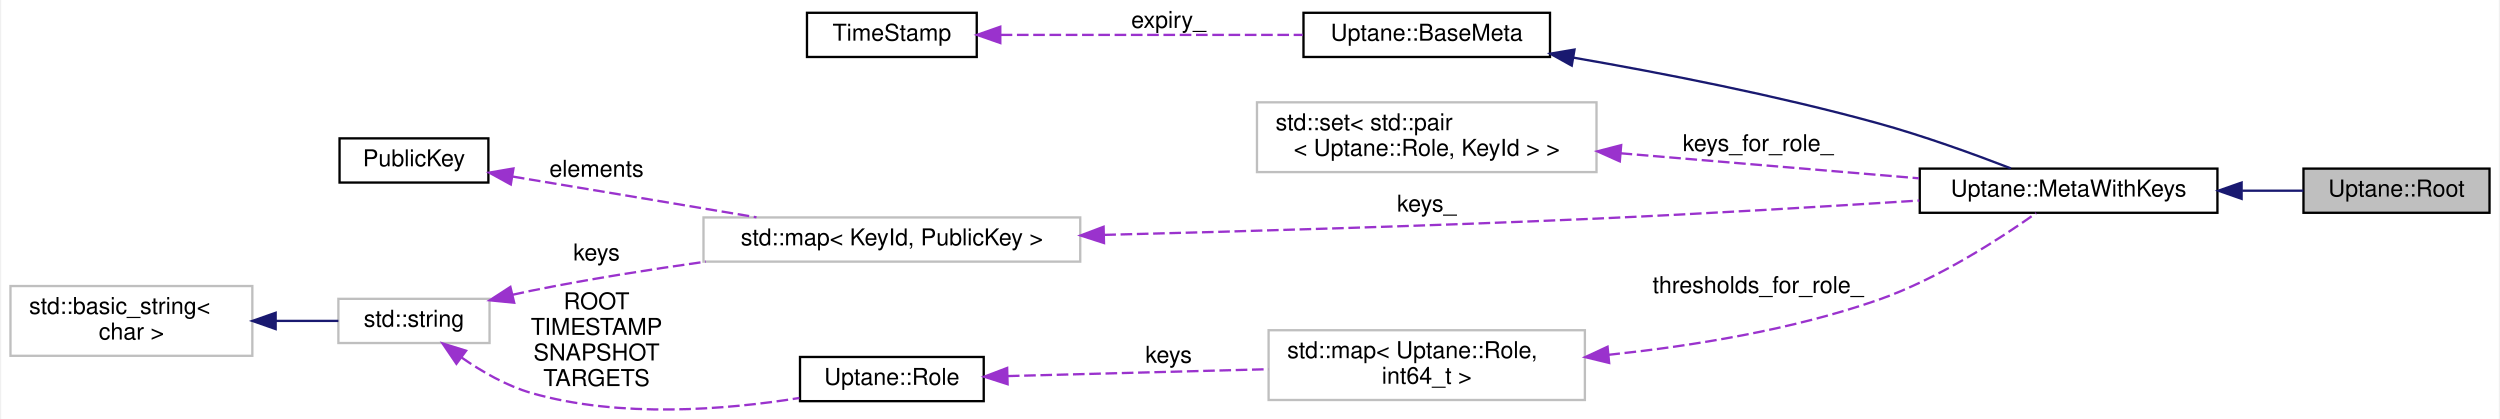
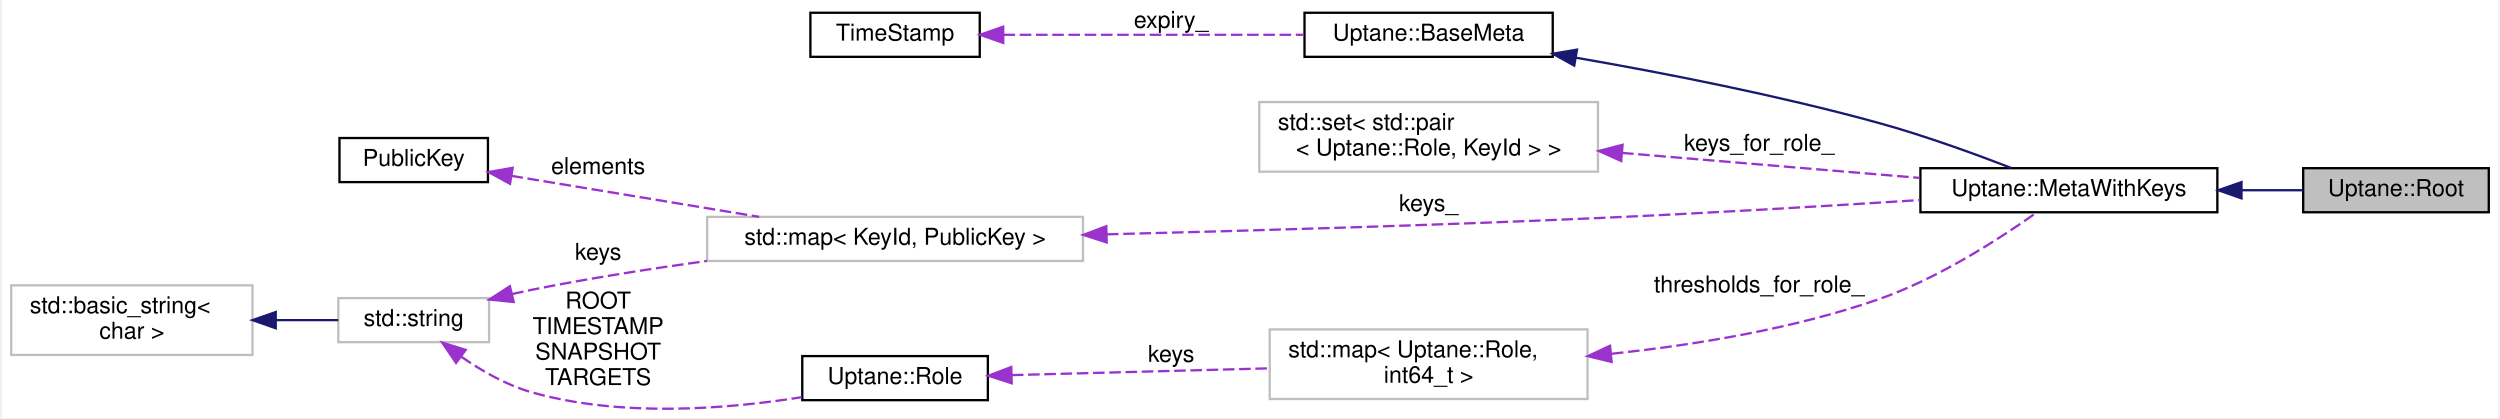
- <svg xmlns="http://www.w3.org/2000/svg" xmlns:xlink="http://www.w3.org/1999/xlink" width="1074pt" height="180pt" viewBox="0.00 0.00 1074.00 180.17">
-   <g id="graph0" class="graph" transform="scale(1 1) rotate(0) translate(4 176.17)">
-     <polygon fill="white" stroke="transparent" points="-4,4 -4,-176.17 1070,-176.17 1070,4 -4,4" />
+ <svg xmlns="http://www.w3.org/2000/svg" xmlns:xlink="http://www.w3.org/1999/xlink" width="1076pt" height="180pt" viewBox="0.00 0.00 1076.00 180.28">
+   <g id="graph0" class="graph" transform="scale(1 1) rotate(0) translate(4 176.28)">
+     <polygon fill="white" stroke="transparent" points="-4,4 -4,-176.28 1072,-176.28 1072,4 -4,4" />
    <g id="node1" class="node">
      <g id="a_node1">
        <a xlink:title=" ">
-           <polygon fill="#bfbfbf" stroke="black" points="986,-84.67 986,-103.67 1066,-103.67 1066,-84.67 986,-84.67" />
-           <text text-anchor="middle" x="1026" y="-91.67" font-family="Helvetica,sans-Serif" font-size="10.00">Uptane::Root</text>
+           <polygon fill="#bfbfbf" stroke="black" points="988,-84.78 988,-103.78 1068,-103.78 1068,-84.78 988,-84.78" />
+           <text text-anchor="middle" x="1028" y="-91.78" font-family="Helvetica,sans-Serif" font-size="10.00">Uptane::Root</text>
        </a>
      </g>
    </g>
    <g id="node2" class="node">
      <g id="a_node2">
        <a xlink:href="class_uptane_1_1_meta_with_keys.html" target="_top" xlink:title=" ">
-           <polygon fill="white" stroke="black" points="821,-84.67 821,-103.67 949,-103.67 949,-84.67 821,-84.67" />
-           <text text-anchor="middle" x="885" y="-91.67" font-family="Helvetica,sans-Serif" font-size="10.00">Uptane::MetaWithKeys</text>
+           <polygon fill="white" stroke="black" points="823,-84.78 823,-103.78 951,-103.78 951,-84.78 823,-84.78" />
+           <text text-anchor="middle" x="887" y="-91.78" font-family="Helvetica,sans-Serif" font-size="10.00">Uptane::MetaWithKeys</text>
        </a>
      </g>
    </g>
    <g id="edge1" class="edge">
-       <path fill="none" stroke="midnightblue" d="M959.64,-94.17C968.71,-94.17 977.69,-94.17 985.95,-94.17" />
-       <polygon fill="midnightblue" stroke="midnightblue" points="959.4,-90.67 949.4,-94.17 959.4,-97.67 959.4,-90.67" />
+       <path fill="none" stroke="midnightblue" d="M961.64,-94.28C970.71,-94.28 979.69,-94.28 987.95,-94.28" />
+       <polygon fill="midnightblue" stroke="midnightblue" points="961.4,-90.78 951.4,-94.28 961.4,-97.78 961.4,-90.78" />
    </g>
    <g id="node3" class="node">
      <g id="a_node3">
        <a xlink:href="class_uptane_1_1_base_meta.html" target="_top" xlink:title=" ">
-           <polygon fill="white" stroke="black" points="556,-151.67 556,-170.67 662,-170.67 662,-151.67 556,-151.67" />
-           <text text-anchor="middle" x="609" y="-158.67" font-family="Helvetica,sans-Serif" font-size="10.00">Uptane::BaseMeta</text>
+           <polygon fill="white" stroke="black" points="557.5,-151.78 557.5,-170.78 664.5,-170.78 664.5,-151.78 557.5,-151.78" />
+           <text text-anchor="middle" x="611" y="-158.78" font-family="Helvetica,sans-Serif" font-size="10.00">Uptane::BaseMeta</text>
        </a>
      </g>
    </g>
    <g id="edge2" class="edge">
-       <path fill="none" stroke="midnightblue" d="M672.03,-151.39C710.14,-144.78 759.78,-135.09 803,-123.17 822.58,-117.77 844.22,-109.93 860.2,-103.76" />
-       <polygon fill="midnightblue" stroke="midnightblue" points="671.36,-147.95 662.1,-153.09 672.54,-154.85 671.36,-147.95" />
+       <path fill="none" stroke="midnightblue" d="M674.43,-151.42C712.49,-144.82 761.94,-135.15 805,-123.28 824.58,-117.88 846.22,-110.03 862.2,-103.86" />
+       <polygon fill="midnightblue" stroke="midnightblue" points="673.77,-147.99 664.51,-153.12 674.96,-154.88 673.77,-147.99" />
    </g>
    <g id="node4" class="node">
      <g id="a_node4">
        <a xlink:href="class_time_stamp.html" target="_top" xlink:title=" ">
-           <polygon fill="white" stroke="black" points="342.5,-151.67 342.5,-170.67 415.5,-170.67 415.5,-151.67 342.5,-151.67" />
-           <text text-anchor="middle" x="379" y="-158.67" font-family="Helvetica,sans-Serif" font-size="10.00">TimeStamp</text>
+           <polygon fill="white" stroke="black" points="344.5,-151.78 344.5,-170.78 417.5,-170.78 417.5,-151.78 344.5,-151.78" />
+           <text text-anchor="middle" x="381" y="-158.78" font-family="Helvetica,sans-Serif" font-size="10.00">TimeStamp</text>
        </a>
      </g>
    </g>
    <g id="edge3" class="edge">
-       <path fill="none" stroke="#9a32cd" stroke-dasharray="5,2" d="M425.78,-161.17C463.32,-161.17 516.47,-161.17 555.69,-161.17" />
-       <polygon fill="#9a32cd" stroke="#9a32cd" points="425.63,-157.67 415.62,-161.17 425.62,-164.67 425.63,-157.67" />
-       <text text-anchor="middle" x="498" y="-164.17" font-family="Helvetica,sans-Serif" font-size="10.00"> expiry_</text>
+       <path fill="none" stroke="#9a32cd" stroke-dasharray="5,2" d="M427.74,-161.28C465.15,-161.28 518.07,-161.28 557.26,-161.28" />
+       <polygon fill="#9a32cd" stroke="#9a32cd" points="427.63,-157.78 417.62,-161.28 427.62,-164.78 427.63,-157.78" />
+       <text text-anchor="middle" x="500" y="-164.28" font-family="Helvetica,sans-Serif" font-size="10.00"> expiry_</text>
    </g>
    <g id="node5" class="node">
      <g id="a_node5">
        <a xlink:title=" ">
-           <polygon fill="white" stroke="#bfbfbf" points="536,-102.17 536,-132.17 682,-132.17 682,-102.17 536,-102.17" />
-           <text text-anchor="start" x="544" y="-120.17" font-family="Helvetica,sans-Serif" font-size="10.00">std::set&lt; std::pair</text>
-           <text text-anchor="middle" x="609" y="-109.17" font-family="Helvetica,sans-Serif" font-size="10.00">&lt; Uptane::Role, KeyId &gt; &gt;</text>
+           <polygon fill="white" stroke="#bfbfbf" points="538,-102.28 538,-132.28 684,-132.28 684,-102.28 538,-102.28" />
+           <text text-anchor="start" x="546" y="-120.28" font-family="Helvetica,sans-Serif" font-size="10.00">std::set&lt; std::pair</text>
+           <text text-anchor="middle" x="611" y="-109.28" font-family="Helvetica,sans-Serif" font-size="10.00">&lt; Uptane::Role, KeyId &gt; &gt;</text>
        </a>
      </g>
    </g>
    <g id="edge4" class="edge">
-       <path fill="none" stroke="#9a32cd" stroke-dasharray="5,2" d="M692.35,-110.26C733.47,-106.81 782.44,-102.7 820.59,-99.5" />
-       <polygon fill="#9a32cd" stroke="#9a32cd" points="692.02,-106.78 682.35,-111.1 692.61,-113.75 692.02,-106.78" />
-       <text text-anchor="middle" x="751.5" y="-111.17" font-family="Helvetica,sans-Serif" font-size="10.00"> keys_for_role_</text>
+       <path fill="none" stroke="#9a32cd" stroke-dasharray="5,2" d="M694.35,-110.37C735.47,-106.91 784.44,-102.8 822.59,-99.6" />
+       <polygon fill="#9a32cd" stroke="#9a32cd" points="694.02,-106.88 684.35,-111.2 694.61,-113.86 694.02,-106.88" />
+       <text text-anchor="middle" x="753.5" y="-111.28" font-family="Helvetica,sans-Serif" font-size="10.00"> keys_for_role_</text>
    </g>
    <g id="node6" class="node">
      <g id="a_node6">
        <a xlink:title=" ">
-           <polygon fill="white" stroke="#bfbfbf" points="298,-63.67 298,-82.67 460,-82.67 460,-63.67 298,-63.67" />
-           <text text-anchor="middle" x="379" y="-70.67" font-family="Helvetica,sans-Serif" font-size="10.00">std::map&lt; KeyId, PublicKey &gt;</text>
+           <polygon fill="white" stroke="#bfbfbf" points="300,-63.78 300,-82.78 462,-82.78 462,-63.78 300,-63.78" />
+           <text text-anchor="middle" x="381" y="-70.78" font-family="Helvetica,sans-Serif" font-size="10.00">std::map&lt; KeyId, PublicKey &gt;</text>
        </a>
      </g>
    </g>
    <g id="edge5" class="edge">
-       <path fill="none" stroke="#9a32cd" stroke-dasharray="5,2" d="M470.35,-75.17C530.37,-76.67 610.92,-79 682,-82.17 728.5,-84.25 780.98,-87.39 820.79,-89.94" />
-       <polygon fill="#9a32cd" stroke="#9a32cd" points="470.22,-71.67 460.14,-74.92 470.05,-78.66 470.22,-71.67" />
-       <text text-anchor="middle" x="609" y="-85.17" font-family="Helvetica,sans-Serif" font-size="10.00"> keys_</text>
+       <path fill="none" stroke="#9a32cd" stroke-dasharray="5,2" d="M472.35,-75.27C532.37,-76.77 612.92,-79.11 684,-82.28 730.5,-84.35 782.98,-87.49 822.79,-90.04" />
+       <polygon fill="#9a32cd" stroke="#9a32cd" points="472.22,-71.77 462.14,-75.02 472.05,-78.77 472.22,-71.77" />
+       <text text-anchor="middle" x="611" y="-85.28" font-family="Helvetica,sans-Serif" font-size="10.00"> keys_</text>
    </g>
    <g id="node7" class="node">
      <g id="a_node7">
        <a xlink:href="class_public_key.html" target="_top" xlink:title=" ">
-           <polygon fill="white" stroke="black" points="141.5,-97.67 141.5,-116.67 205.5,-116.67 205.5,-97.67 141.5,-97.67" />
-           <text text-anchor="middle" x="173.5" y="-104.67" font-family="Helvetica,sans-Serif" font-size="10.00">PublicKey</text>
+           <polygon fill="white" stroke="black" points="141.5,-97.78 141.5,-116.78 205.5,-116.78 205.5,-97.78 141.5,-97.78" />
+           <text text-anchor="middle" x="173.5" y="-104.78" font-family="Helvetica,sans-Serif" font-size="10.00">PublicKey</text>
        </a>
      </g>
    </g>
    <g id="edge6" class="edge">
-       <path fill="none" stroke="#9a32cd" stroke-dasharray="5,2" d="M216.04,-100.23C246.24,-95.19 287.48,-88.3 320.79,-82.73" />
-       <polygon fill="#9a32cd" stroke="#9a32cd" points="215.14,-96.84 205.85,-101.94 216.29,-103.74 215.14,-96.84" />
-       <text text-anchor="middle" x="252" y="-100.17" font-family="Helvetica,sans-Serif" font-size="10.00"> elements</text>
+       <path fill="none" stroke="#9a32cd" stroke-dasharray="5,2" d="M215.62,-100.47C246.23,-95.41 288.42,-88.43 322.39,-82.81" />
+       <polygon fill="#9a32cd" stroke="#9a32cd" points="215.01,-97.03 205.71,-102.11 216.15,-103.93 215.01,-97.03" />
+       <text text-anchor="middle" x="253" y="-101.28" font-family="Helvetica,sans-Serif" font-size="10.00"> elements</text>
    </g>
    <g id="node8" class="node">
      <g id="a_node8">
        <a xlink:title="STL class.">
-           <polygon fill="white" stroke="#bfbfbf" points="141,-28.67 141,-47.67 206,-47.67 206,-28.67 141,-28.67" />
-           <text text-anchor="middle" x="173.5" y="-35.67" font-family="Helvetica,sans-Serif" font-size="10.00">std::string</text>
+           <polygon fill="white" stroke="#bfbfbf" points="141,-28.78 141,-47.78 206,-47.78 206,-28.78 141,-28.78" />
+           <text text-anchor="middle" x="173.5" y="-35.78" font-family="Helvetica,sans-Serif" font-size="10.00">std::string</text>
        </a>
      </g>
    </g>
    <g id="edge7" class="edge">
-       <path fill="none" stroke="#9a32cd" stroke-dasharray="5,2" d="M215.91,-49.42C218.64,-50.05 221.36,-50.64 224,-51.17 248.22,-56.07 274.8,-60.27 298.96,-63.66" />
-       <polygon fill="#9a32cd" stroke="#9a32cd" points="216.6,-45.99 206.06,-47.04 214.96,-52.79 216.6,-45.99" />
-       <text text-anchor="middle" x="252" y="-64.17" font-family="Helvetica,sans-Serif" font-size="10.00"> keys</text>
+       <path fill="none" stroke="#9a32cd" stroke-dasharray="5,2" d="M215.91,-49.53C218.64,-50.16 221.36,-50.75 224,-51.28 248.54,-56.21 275.46,-60.43 299.93,-63.81" />
+       <polygon fill="#9a32cd" stroke="#9a32cd" points="216.6,-46.1 206.06,-47.15 214.96,-52.9 216.6,-46.1" />
+       <text text-anchor="middle" x="253" y="-64.28" font-family="Helvetica,sans-Serif" font-size="10.00"> keys</text>
    </g>
    <g id="node11" class="node">
      <g id="a_node11">
        <a xlink:href="class_uptane_1_1_role.html" target="_top" xlink:title="TUF Roles.">
-           <polygon fill="white" stroke="black" points="339.5,-3.67 339.5,-22.67 418.5,-22.67 418.5,-3.67 339.5,-3.67" />
-           <text text-anchor="middle" x="379" y="-10.67" font-family="Helvetica,sans-Serif" font-size="10.00">Uptane::Role</text>
+           <polygon fill="white" stroke="black" points="341,-3.78 341,-22.78 421,-22.78 421,-3.78 341,-3.78" />
+           <text text-anchor="middle" x="381" y="-10.78" font-family="Helvetica,sans-Serif" font-size="10.00">Uptane::Role</text>
        </a>
      </g>
    </g>
    <g id="edge11" class="edge">
-       <path fill="none" stroke="#9a32cd" stroke-dasharray="5,2" d="M194.01,-22.41C202.66,-16.39 213.29,-10.25 224,-7.17 262.06,3.76 307.58,0.05 339.22,-5.03" />
-       <polygon fill="#9a32cd" stroke="#9a32cd" points="191.75,-19.73 185.8,-28.49 195.91,-25.35 191.75,-19.73" />
-       <text text-anchor="middle" x="252" y="-43.17" font-family="Helvetica,sans-Serif" font-size="10.00"> ROOT</text>
-       <text text-anchor="middle" x="252" y="-32.17" font-family="Helvetica,sans-Serif" font-size="10.00">TIMESTAMP</text>
-       <text text-anchor="middle" x="252" y="-21.17" font-family="Helvetica,sans-Serif" font-size="10.00">SNAPSHOT</text>
-       <text text-anchor="middle" x="252" y="-10.17" font-family="Helvetica,sans-Serif" font-size="10.00">TARGETS</text>
+       <path fill="none" stroke="#9a32cd" stroke-dasharray="5,2" d="M194.01,-22.51C202.66,-16.5 213.29,-10.35 224,-7.28 262.55,3.8 308.67,0.06 340.72,-5.06" />
+       <polygon fill="#9a32cd" stroke="#9a32cd" points="191.75,-19.83 185.8,-28.59 195.91,-25.46 191.75,-19.83" />
+       <text text-anchor="middle" x="253" y="-43.28" font-family="Helvetica,sans-Serif" font-size="10.00"> ROOT</text>
+       <text text-anchor="middle" x="253" y="-32.28" font-family="Helvetica,sans-Serif" font-size="10.00">TIMESTAMP</text>
+       <text text-anchor="middle" x="253" y="-21.28" font-family="Helvetica,sans-Serif" font-size="10.00">SNAPSHOT</text>
+       <text text-anchor="middle" x="253" y="-10.28" font-family="Helvetica,sans-Serif" font-size="10.00">TARGETS</text>
    </g>
    <g id="node9" class="node">
      <g id="a_node9">
        <a xlink:title="STL class.">
-           <polygon fill="white" stroke="#bfbfbf" points="0,-23.17 0,-53.17 104,-53.17 104,-23.17 0,-23.17" />
-           <text text-anchor="start" x="8" y="-41.17" font-family="Helvetica,sans-Serif" font-size="10.00">std::basic_string&lt;</text>
-           <text text-anchor="middle" x="52" y="-30.17" font-family="Helvetica,sans-Serif" font-size="10.00"> char &gt;</text>
+           <polygon fill="white" stroke="#bfbfbf" points="0,-23.28 0,-53.28 104,-53.28 104,-23.28 0,-23.28" />
+           <text text-anchor="start" x="8" y="-41.28" font-family="Helvetica,sans-Serif" font-size="10.00">std::basic_string&lt;</text>
+           <text text-anchor="middle" x="52" y="-30.28" font-family="Helvetica,sans-Serif" font-size="10.00"> char &gt;</text>
        </a>
      </g>
    </g>
    <g id="edge8" class="edge">
-       <path fill="none" stroke="midnightblue" d="M114.1,-38.17C123.41,-38.17 132.68,-38.17 141,-38.17" />
-       <polygon fill="midnightblue" stroke="midnightblue" points="114.03,-34.67 104.03,-38.17 114.03,-41.67 114.03,-34.67" />
+       <path fill="none" stroke="midnightblue" d="M114.1,-38.28C123.41,-38.28 132.68,-38.28 141,-38.28" />
+       <polygon fill="midnightblue" stroke="midnightblue" points="114.03,-34.78 104.03,-38.28 114.03,-41.78 114.03,-34.78" />
    </g>
    <g id="node10" class="node">
      <g id="a_node10">
        <a xlink:title=" ">
-           <polygon fill="white" stroke="#bfbfbf" points="541,-4.17 541,-34.17 677,-34.17 677,-4.17 541,-4.17" />
-           <text text-anchor="start" x="549" y="-22.17" font-family="Helvetica,sans-Serif" font-size="10.00">std::map&lt; Uptane::Role,</text>
-           <text text-anchor="middle" x="609" y="-11.17" font-family="Helvetica,sans-Serif" font-size="10.00"> int64_t &gt;</text>
+           <polygon fill="white" stroke="#bfbfbf" points="542.5,-4.28 542.5,-34.28 679.5,-34.28 679.5,-4.28 542.5,-4.28" />
+           <text text-anchor="start" x="550.5" y="-22.28" font-family="Helvetica,sans-Serif" font-size="10.00">std::map&lt; Uptane::Role,</text>
+           <text text-anchor="middle" x="611" y="-11.28" font-family="Helvetica,sans-Serif" font-size="10.00"> int64_t &gt;</text>
        </a>
      </g>
    </g>
    <g id="edge9" class="edge">
-       <path fill="none" stroke="#9a32cd" stroke-dasharray="5,2" d="M687.1,-23.59C723.08,-27.35 766.03,-34.31 803,-47.17 828.8,-56.15 855.62,-73.59 871.01,-84.51" />
-       <polygon fill="#9a32cd" stroke="#9a32cd" points="687.44,-20.11 677.14,-22.61 686.75,-27.07 687.44,-20.11" />
-       <text text-anchor="middle" x="751.5" y="-50.17" font-family="Helvetica,sans-Serif" font-size="10.00"> thresholds_for_role_</text>
+       <path fill="none" stroke="#9a32cd" stroke-dasharray="5,2" d="M689.98,-23.79C725.78,-27.57 768.33,-34.52 805,-47.28 830.8,-56.26 857.62,-73.69 873.01,-84.62" />
+       <polygon fill="#9a32cd" stroke="#9a32cd" points="689.89,-20.26 679.59,-22.76 689.2,-27.23 689.89,-20.26" />
+       <text text-anchor="middle" x="753.5" y="-50.28" font-family="Helvetica,sans-Serif" font-size="10.00"> thresholds_for_role_</text>
    </g>
    <g id="edge10" class="edge">
-       <path fill="none" stroke="#9a32cd" stroke-dasharray="5,2" d="M428.89,-14.46C461.58,-15.32 505.02,-16.46 540.93,-17.41" />
-       <polygon fill="#9a32cd" stroke="#9a32cd" points="428.77,-10.96 418.68,-14.19 428.58,-17.95 428.77,-10.96" />
-       <text text-anchor="middle" x="498" y="-20.17" font-family="Helvetica,sans-Serif" font-size="10.00"> keys</text>
+       <path fill="none" stroke="#9a32cd" stroke-dasharray="5,2" d="M431.34,-14.58C463.8,-15.43 506.7,-16.56 542.32,-17.5" />
+       <polygon fill="#9a32cd" stroke="#9a32cd" points="431.28,-11.07 421.19,-14.31 431.1,-18.07 431.28,-11.07" />
+       <text text-anchor="middle" x="500" y="-20.28" font-family="Helvetica,sans-Serif" font-size="10.00"> keys</text>
    </g>
  </g>
</svg>
